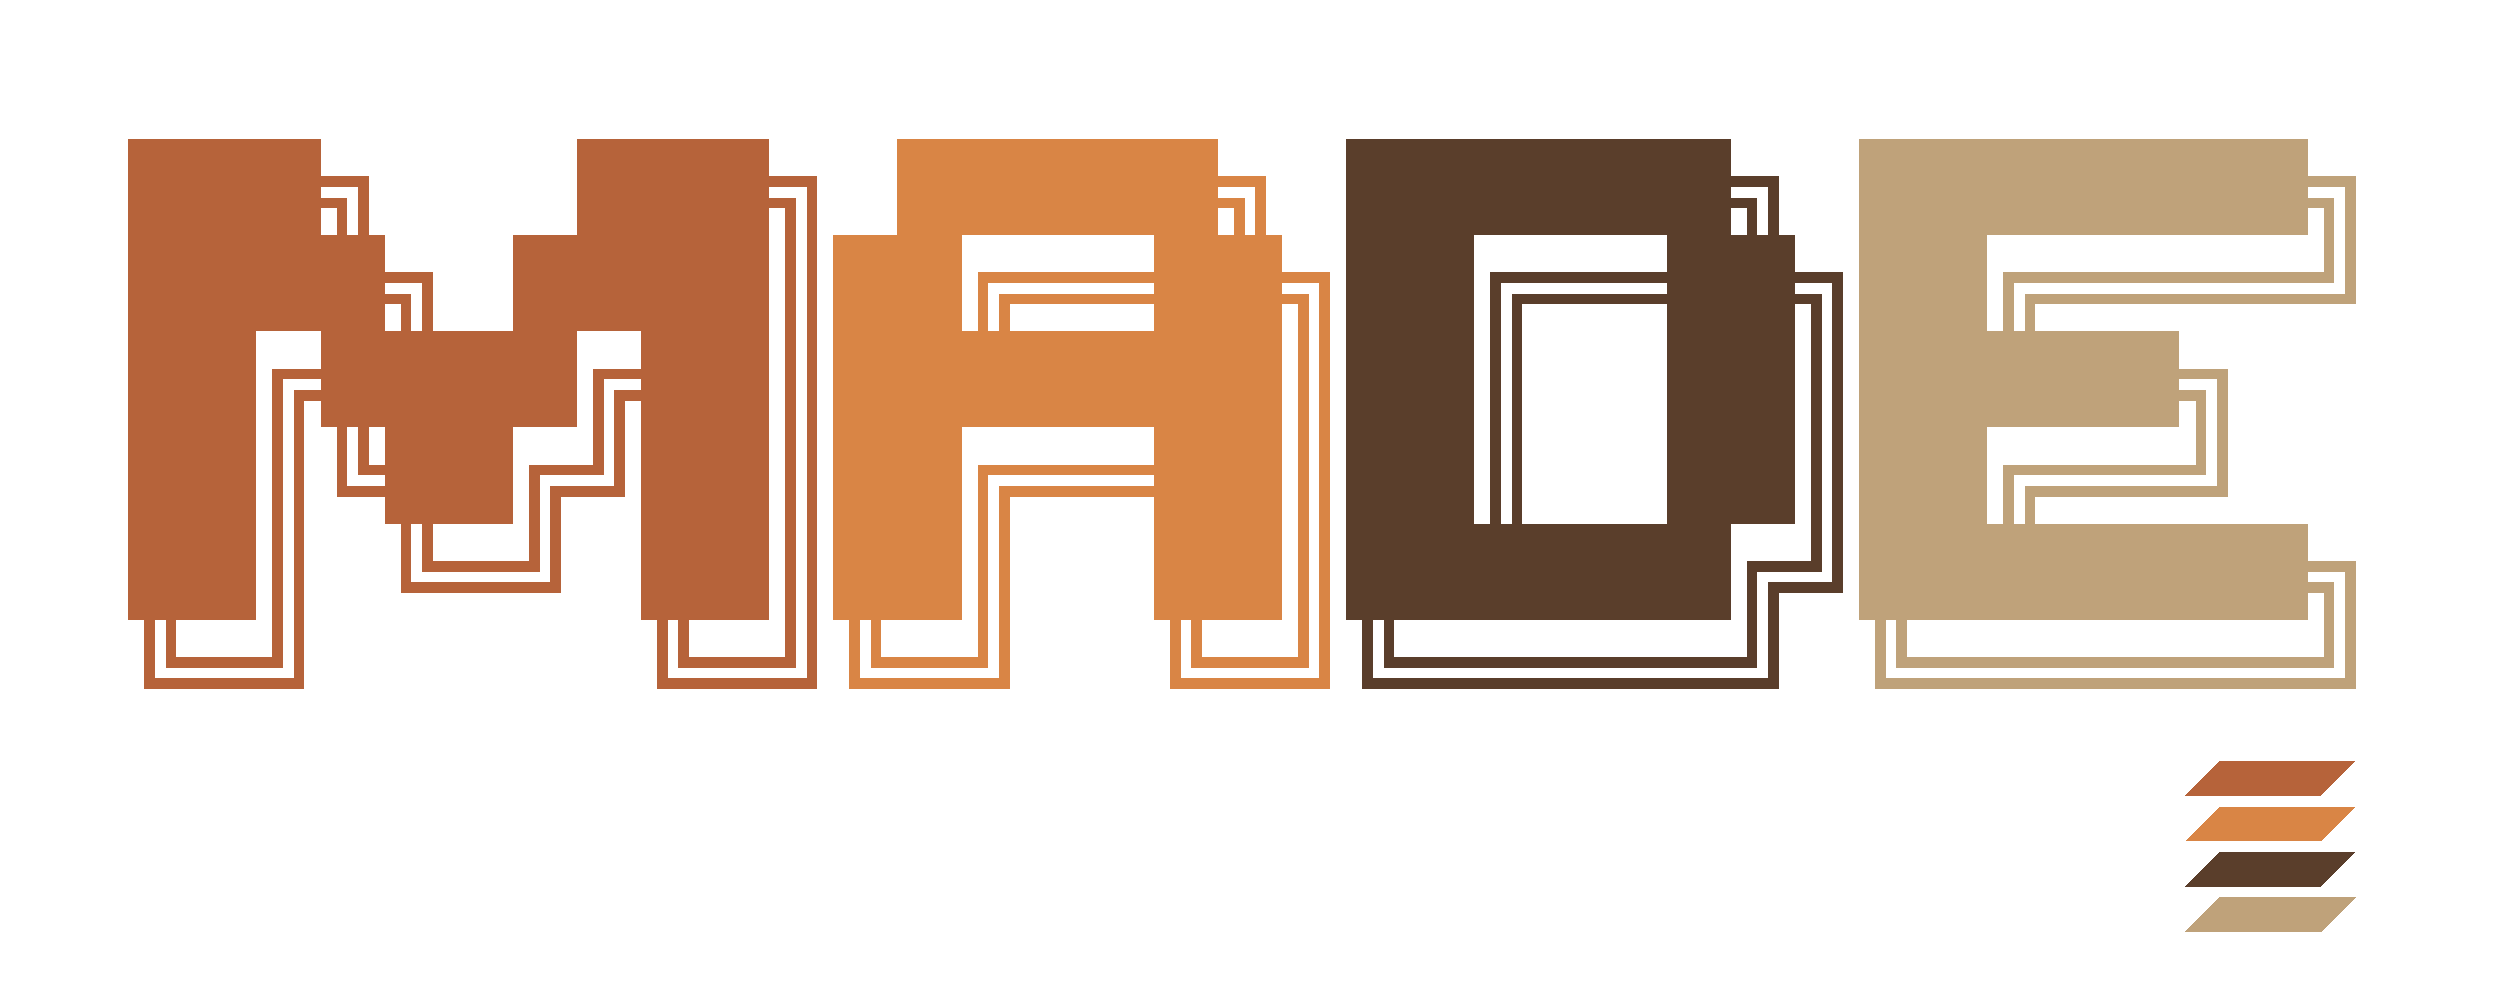
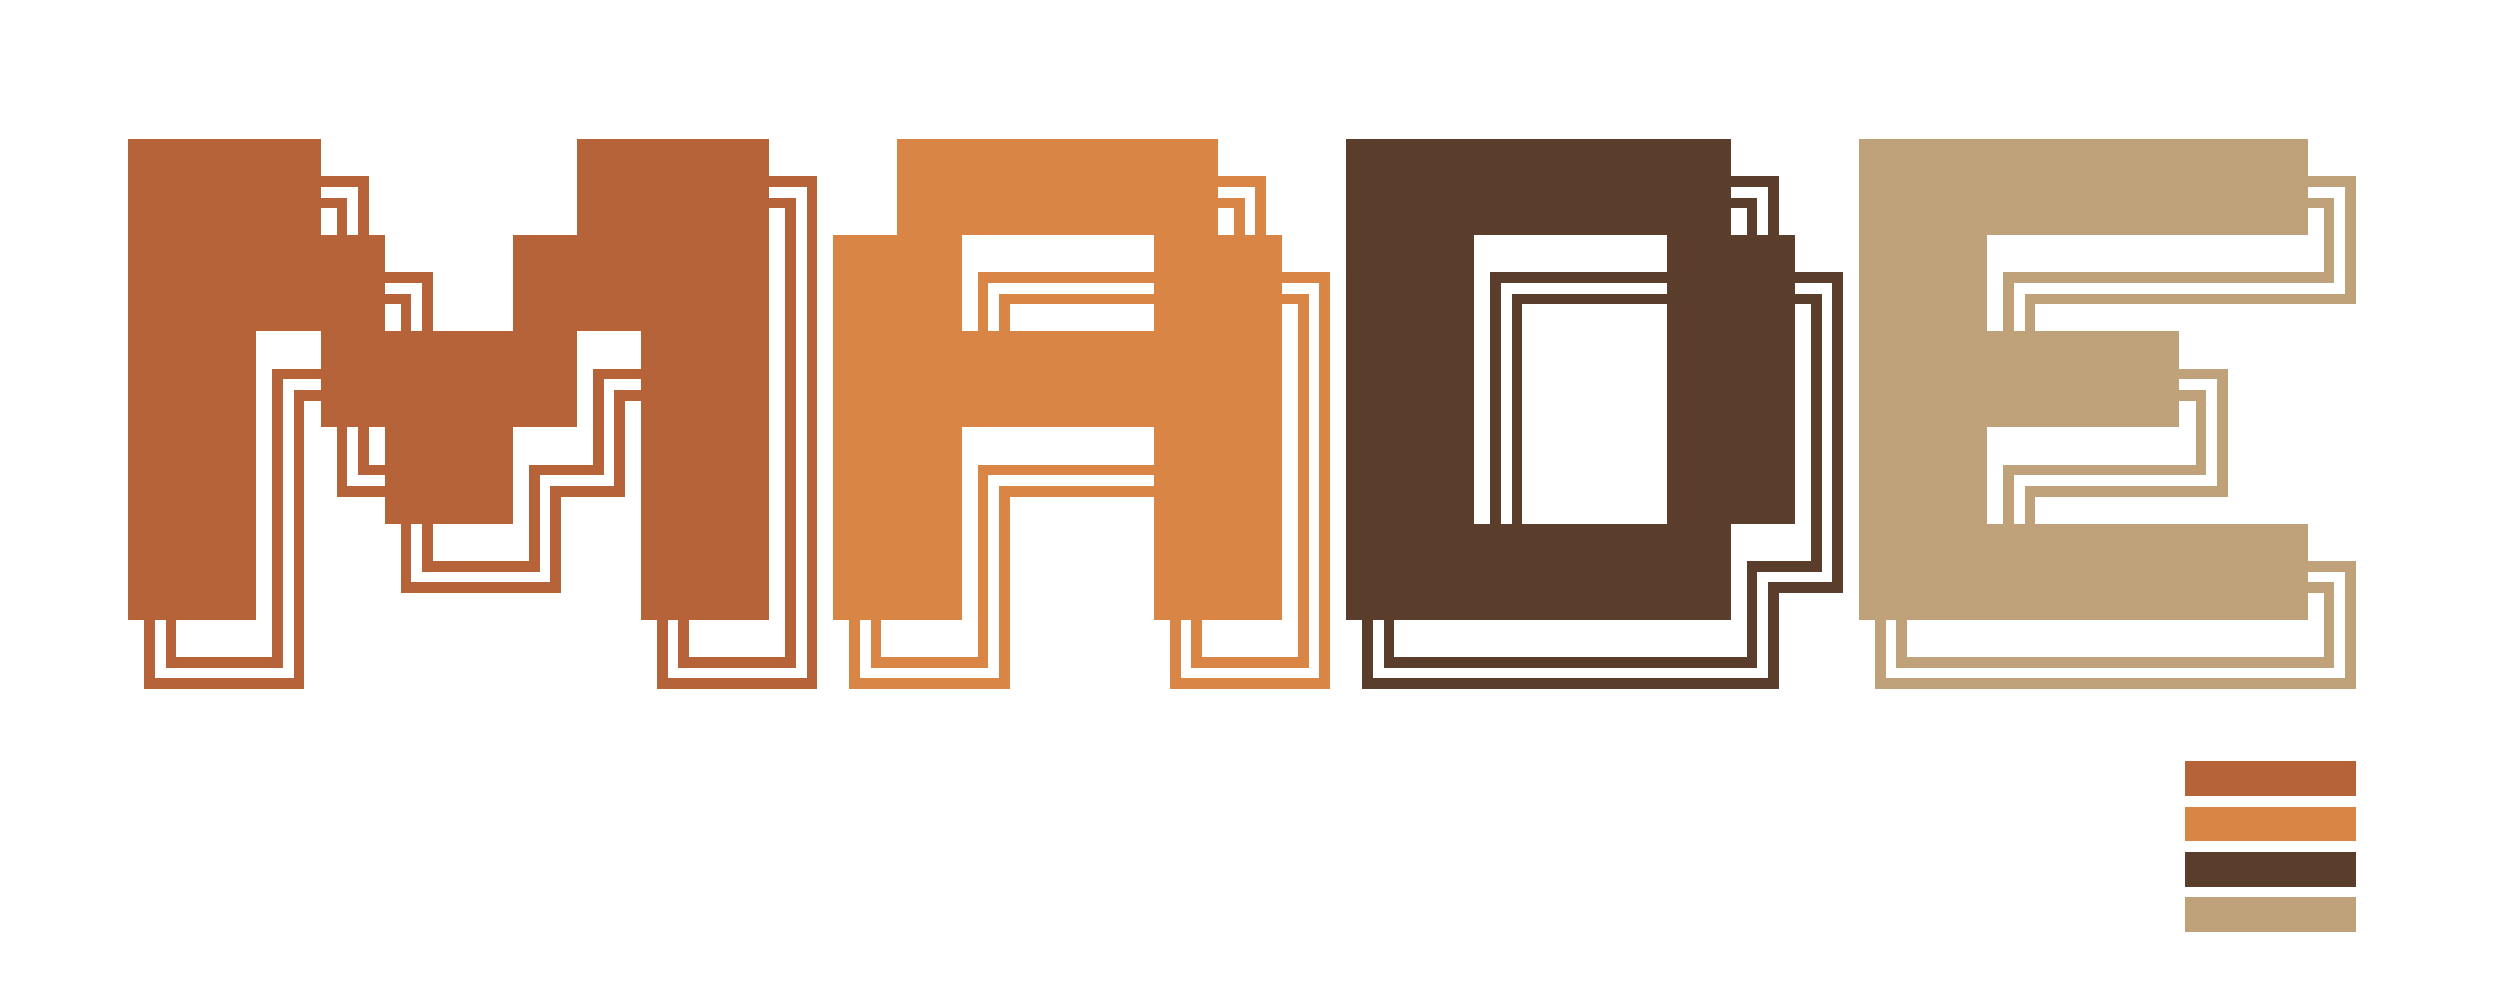
<svg xmlns="http://www.w3.org/2000/svg" width="936" height="374" viewBox="0 0 936 374" role="img" aria-labelledby="made-title made-desc">
  <g shape-rendering="crispEdges">
    <rect x="48" y="52" width="24" height="36" fill="#B6633A" />
    <rect x="72" y="52" width="24" height="36" fill="#B6633A" />
    <rect x="96" y="52" width="24" height="36" fill="#B6633A" />
    <rect x="120" y="66" width="18" height="4" fill="#B6633A" />
    <rect x="134" y="66" width="4" height="22" fill="#B6633A" />
    <rect x="120" y="74" width="10" height="4" fill="#B6633A" />
    <rect x="126" y="74" width="4" height="14" fill="#B6633A" />
    <rect x="216" y="52" width="24" height="36" fill="#B6633A" />
    <rect x="240" y="52" width="24" height="36" fill="#B6633A" />
    <rect x="264" y="52" width="24" height="36" fill="#B6633A" />
    <rect x="288" y="66" width="18" height="4" fill="#B6633A" />
    <rect x="302" y="66" width="4" height="22" fill="#B6633A" />
    <rect x="288" y="74" width="10" height="4" fill="#B6633A" />
    <rect x="294" y="74" width="4" height="14" fill="#B6633A" />
    <rect x="336" y="52" width="24" height="36" fill="#D98545" />
    <rect x="360" y="52" width="24" height="36" fill="#D98545" />
    <rect x="384" y="52" width="24" height="36" fill="#D98545" />
    <rect x="408" y="52" width="24" height="36" fill="#D98545" />
    <rect x="432" y="52" width="24" height="36" fill="#D98545" />
    <rect x="456" y="66" width="18" height="4" fill="#D98545" />
    <rect x="470" y="66" width="4" height="22" fill="#D98545" />
    <rect x="456" y="74" width="10" height="4" fill="#D98545" />
    <rect x="462" y="74" width="4" height="14" fill="#D98545" />
    <rect x="504" y="52" width="24" height="36" fill="#5A3E2B" />
    <rect x="528" y="52" width="24" height="36" fill="#5A3E2B" />
    <rect x="552" y="52" width="24" height="36" fill="#5A3E2B" />
    <rect x="576" y="52" width="24" height="36" fill="#5A3E2B" />
    <rect x="600" y="52" width="24" height="36" fill="#5A3E2B" />
    <rect x="624" y="52" width="24" height="36" fill="#5A3E2B" />
    <rect x="648" y="66" width="18" height="4" fill="#5A3E2B" />
    <rect x="662" y="66" width="4" height="22" fill="#5A3E2B" />
    <rect x="648" y="74" width="10" height="4" fill="#5A3E2B" />
    <rect x="654" y="74" width="4" height="14" fill="#5A3E2B" />
    <rect x="696" y="52" width="24" height="36" fill="#BFA27A" />
    <rect x="720" y="52" width="24" height="36" fill="#BFA27A" />
    <rect x="744" y="52" width="24" height="36" fill="#BFA27A" />
    <rect x="768" y="52" width="24" height="36" fill="#BFA27A" />
    <rect x="792" y="52" width="24" height="36" fill="#BFA27A" />
    <rect x="816" y="52" width="24" height="36" fill="#BFA27A" />
    <rect x="840" y="52" width="24" height="36" fill="#BFA27A" />
    <rect x="864" y="66" width="18" height="4" fill="#BFA27A" />
    <rect x="878" y="66" width="4" height="22" fill="#BFA27A" />
    <rect x="864" y="74" width="10" height="4" fill="#BFA27A" />
    <rect x="870" y="74" width="4" height="14" fill="#BFA27A" />
    <rect x="48" y="88" width="24" height="36" fill="#B6633A" />
    <rect x="72" y="88" width="24" height="36" fill="#B6633A" />
    <rect x="96" y="88" width="24" height="36" fill="#B6633A" />
    <rect x="120" y="88" width="24" height="36" fill="#B6633A" />
    <rect x="144" y="102" width="18" height="4" fill="#B6633A" />
    <rect x="158" y="102" width="4" height="22" fill="#B6633A" />
    <rect x="144" y="110" width="10" height="4" fill="#B6633A" />
    <rect x="150" y="110" width="4" height="14" fill="#B6633A" />
    <rect x="192" y="88" width="24" height="36" fill="#B6633A" />
    <rect x="216" y="88" width="24" height="36" fill="#B6633A" />
    <rect x="240" y="88" width="24" height="36" fill="#B6633A" />
    <rect x="264" y="88" width="24" height="36" fill="#B6633A" />
    <rect x="294" y="88" width="4" height="36" fill="#B6633A" />
    <rect x="302" y="88" width="4" height="36" fill="#B6633A" />
    <rect x="312" y="88" width="24" height="36" fill="#D98545" />
    <rect x="336" y="88" width="24" height="36" fill="#D98545" />
    <rect x="366" y="102" width="18" height="4" fill="#D98545" />
    <rect x="366" y="102" width="4" height="22" fill="#D98545" />
    <rect x="374" y="110" width="10" height="4" fill="#D98545" />
    <rect x="374" y="110" width="4" height="14" fill="#D98545" />
    <rect x="384" y="102" width="24" height="4" fill="#D98545" />
    <rect x="384" y="110" width="24" height="4" fill="#D98545" />
    <rect x="408" y="102" width="24" height="4" fill="#D98545" />
    <rect x="408" y="110" width="24" height="4" fill="#D98545" />
    <rect x="432" y="88" width="24" height="36" fill="#D98545" />
    <rect x="456" y="88" width="24" height="36" fill="#D98545" />
    <rect x="480" y="102" width="18" height="4" fill="#D98545" />
    <rect x="494" y="102" width="4" height="22" fill="#D98545" />
    <rect x="480" y="110" width="10" height="4" fill="#D98545" />
    <rect x="486" y="110" width="4" height="14" fill="#D98545" />
    <rect x="504" y="88" width="24" height="36" fill="#5A3E2B" />
    <rect x="528" y="88" width="24" height="36" fill="#5A3E2B" />
    <rect x="558" y="102" width="18" height="4" fill="#5A3E2B" />
    <rect x="558" y="102" width="4" height="22" fill="#5A3E2B" />
    <rect x="566" y="110" width="10" height="4" fill="#5A3E2B" />
    <rect x="566" y="110" width="4" height="14" fill="#5A3E2B" />
    <rect x="576" y="102" width="24" height="4" fill="#5A3E2B" />
    <rect x="576" y="110" width="24" height="4" fill="#5A3E2B" />
    <rect x="600" y="102" width="24" height="4" fill="#5A3E2B" />
    <rect x="600" y="110" width="24" height="4" fill="#5A3E2B" />
    <rect x="624" y="88" width="24" height="36" fill="#5A3E2B" />
    <rect x="648" y="88" width="24" height="36" fill="#5A3E2B" />
    <rect x="672" y="102" width="18" height="4" fill="#5A3E2B" />
    <rect x="686" y="102" width="4" height="22" fill="#5A3E2B" />
    <rect x="672" y="110" width="10" height="4" fill="#5A3E2B" />
    <rect x="678" y="110" width="4" height="14" fill="#5A3E2B" />
    <rect x="696" y="88" width="24" height="36" fill="#BFA27A" />
    <rect x="720" y="88" width="24" height="36" fill="#BFA27A" />
    <rect x="750" y="102" width="18" height="4" fill="#BFA27A" />
    <rect x="750" y="102" width="4" height="22" fill="#BFA27A" />
    <rect x="758" y="110" width="10" height="4" fill="#BFA27A" />
    <rect x="758" y="110" width="4" height="14" fill="#BFA27A" />
    <rect x="768" y="102" width="24" height="4" fill="#BFA27A" />
    <rect x="768" y="110" width="24" height="4" fill="#BFA27A" />
    <rect x="792" y="102" width="24" height="4" fill="#BFA27A" />
    <rect x="792" y="110" width="24" height="4" fill="#BFA27A" />
    <rect x="816" y="102" width="24" height="4" fill="#BFA27A" />
    <rect x="816" y="110" width="24" height="4" fill="#BFA27A" />
    <rect x="840" y="102" width="24" height="4" fill="#BFA27A" />
    <rect x="840" y="110" width="24" height="4" fill="#BFA27A" />
    <rect x="878" y="88" width="4" height="26" fill="#BFA27A" />
    <rect x="864" y="110" width="18" height="4" fill="#BFA27A" />
    <rect x="870" y="88" width="4" height="18" fill="#BFA27A" />
    <rect x="864" y="102" width="10" height="4" fill="#BFA27A" />
    <rect x="48" y="124" width="24" height="36" fill="#B6633A" />
    <rect x="72" y="124" width="24" height="36" fill="#B6633A" />
    <rect x="102" y="138" width="18" height="4" fill="#B6633A" />
    <rect x="102" y="138" width="4" height="22" fill="#B6633A" />
    <rect x="110" y="146" width="10" height="4" fill="#B6633A" />
    <rect x="110" y="146" width="4" height="14" fill="#B6633A" />
    <rect x="120" y="124" width="24" height="36" fill="#B6633A" />
    <rect x="144" y="124" width="24" height="36" fill="#B6633A" />
    <rect x="168" y="124" width="24" height="36" fill="#B6633A" />
    <rect x="192" y="124" width="24" height="36" fill="#B6633A" />
    <rect x="222" y="138" width="18" height="4" fill="#B6633A" />
    <rect x="222" y="138" width="4" height="22" fill="#B6633A" />
    <rect x="230" y="146" width="10" height="4" fill="#B6633A" />
    <rect x="230" y="146" width="4" height="14" fill="#B6633A" />
    <rect x="240" y="124" width="24" height="36" fill="#B6633A" />
    <rect x="264" y="124" width="24" height="36" fill="#B6633A" />
    <rect x="294" y="124" width="4" height="36" fill="#B6633A" />
    <rect x="302" y="124" width="4" height="36" fill="#B6633A" />
    <rect x="312" y="124" width="24" height="36" fill="#D98545" />
    <rect x="336" y="124" width="24" height="36" fill="#D98545" />
    <rect x="360" y="124" width="24" height="36" fill="#D98545" />
    <rect x="384" y="124" width="24" height="36" fill="#D98545" />
    <rect x="408" y="124" width="24" height="36" fill="#D98545" />
    <rect x="432" y="124" width="24" height="36" fill="#D98545" />
    <rect x="456" y="124" width="24" height="36" fill="#D98545" />
    <rect x="486" y="124" width="4" height="36" fill="#D98545" />
    <rect x="494" y="124" width="4" height="36" fill="#D98545" />
    <rect x="504" y="124" width="24" height="36" fill="#5A3E2B" />
    <rect x="528" y="124" width="24" height="36" fill="#5A3E2B" />
    <rect x="558" y="124" width="4" height="36" fill="#5A3E2B" />
    <rect x="566" y="124" width="4" height="36" fill="#5A3E2B" />
    <rect x="624" y="124" width="24" height="36" fill="#5A3E2B" />
    <rect x="648" y="124" width="24" height="36" fill="#5A3E2B" />
    <rect x="678" y="124" width="4" height="36" fill="#5A3E2B" />
    <rect x="686" y="124" width="4" height="36" fill="#5A3E2B" />
    <rect x="696" y="124" width="24" height="36" fill="#BFA27A" />
    <rect x="720" y="124" width="24" height="36" fill="#BFA27A" />
    <rect x="744" y="124" width="24" height="36" fill="#BFA27A" />
    <rect x="768" y="124" width="24" height="36" fill="#BFA27A" />
    <rect x="792" y="124" width="24" height="36" fill="#BFA27A" />
    <rect x="816" y="138" width="18" height="4" fill="#BFA27A" />
    <rect x="830" y="138" width="4" height="22" fill="#BFA27A" />
    <rect x="816" y="146" width="10" height="4" fill="#BFA27A" />
    <rect x="822" y="146" width="4" height="14" fill="#BFA27A" />
    <rect x="48" y="160" width="24" height="36" fill="#B6633A" />
    <rect x="72" y="160" width="24" height="36" fill="#B6633A" />
    <rect x="102" y="160" width="4" height="36" fill="#B6633A" />
    <rect x="110" y="160" width="4" height="36" fill="#B6633A" />
    <rect x="126" y="160" width="4" height="26" fill="#B6633A" />
    <rect x="126" y="182" width="18" height="4" fill="#B6633A" />
    <rect x="134" y="160" width="4" height="18" fill="#B6633A" />
    <rect x="134" y="174" width="10" height="4" fill="#B6633A" />
    <rect x="144" y="160" width="24" height="36" fill="#B6633A" />
    <rect x="168" y="160" width="24" height="36" fill="#B6633A" />
    <rect x="198" y="174" width="18" height="4" fill="#B6633A" />
    <rect x="198" y="174" width="4" height="22" fill="#B6633A" />
    <rect x="206" y="182" width="10" height="4" fill="#B6633A" />
    <rect x="206" y="182" width="4" height="14" fill="#B6633A" />
    <rect x="230" y="160" width="4" height="26" fill="#B6633A" />
    <rect x="216" y="182" width="18" height="4" fill="#B6633A" />
    <rect x="222" y="160" width="4" height="18" fill="#B6633A" />
    <rect x="216" y="174" width="10" height="4" fill="#B6633A" />
    <rect x="240" y="160" width="24" height="36" fill="#B6633A" />
    <rect x="264" y="160" width="24" height="36" fill="#B6633A" />
    <rect x="294" y="160" width="4" height="36" fill="#B6633A" />
    <rect x="302" y="160" width="4" height="36" fill="#B6633A" />
    <rect x="312" y="160" width="24" height="36" fill="#D98545" />
    <rect x="336" y="160" width="24" height="36" fill="#D98545" />
    <rect x="366" y="174" width="18" height="4" fill="#D98545" />
    <rect x="366" y="174" width="4" height="22" fill="#D98545" />
    <rect x="374" y="182" width="10" height="4" fill="#D98545" />
    <rect x="374" y="182" width="4" height="14" fill="#D98545" />
    <rect x="384" y="174" width="24" height="4" fill="#D98545" />
    <rect x="384" y="182" width="24" height="4" fill="#D98545" />
    <rect x="408" y="174" width="24" height="4" fill="#D98545" />
    <rect x="408" y="182" width="24" height="4" fill="#D98545" />
    <rect x="432" y="160" width="24" height="36" fill="#D98545" />
    <rect x="456" y="160" width="24" height="36" fill="#D98545" />
    <rect x="486" y="160" width="4" height="36" fill="#D98545" />
    <rect x="494" y="160" width="4" height="36" fill="#D98545" />
    <rect x="504" y="160" width="24" height="36" fill="#5A3E2B" />
    <rect x="528" y="160" width="24" height="36" fill="#5A3E2B" />
    <rect x="558" y="160" width="4" height="36" fill="#5A3E2B" />
    <rect x="566" y="160" width="4" height="36" fill="#5A3E2B" />
    <rect x="624" y="160" width="24" height="36" fill="#5A3E2B" />
    <rect x="648" y="160" width="24" height="36" fill="#5A3E2B" />
    <rect x="678" y="160" width="4" height="36" fill="#5A3E2B" />
    <rect x="686" y="160" width="4" height="36" fill="#5A3E2B" />
    <rect x="696" y="160" width="24" height="36" fill="#BFA27A" />
    <rect x="720" y="160" width="24" height="36" fill="#BFA27A" />
    <rect x="750" y="174" width="18" height="4" fill="#BFA27A" />
    <rect x="750" y="174" width="4" height="22" fill="#BFA27A" />
    <rect x="758" y="182" width="10" height="4" fill="#BFA27A" />
    <rect x="758" y="182" width="4" height="14" fill="#BFA27A" />
    <rect x="768" y="174" width="24" height="4" fill="#BFA27A" />
    <rect x="768" y="182" width="24" height="4" fill="#BFA27A" />
    <rect x="792" y="174" width="24" height="4" fill="#BFA27A" />
    <rect x="792" y="182" width="24" height="4" fill="#BFA27A" />
    <rect x="830" y="160" width="4" height="26" fill="#BFA27A" />
    <rect x="816" y="182" width="18" height="4" fill="#BFA27A" />
    <rect x="822" y="160" width="4" height="18" fill="#BFA27A" />
    <rect x="816" y="174" width="10" height="4" fill="#BFA27A" />
    <rect x="48" y="196" width="24" height="36" fill="#B6633A" />
    <rect x="72" y="196" width="24" height="36" fill="#B6633A" />
    <rect x="102" y="196" width="4" height="36" fill="#B6633A" />
    <rect x="110" y="196" width="4" height="36" fill="#B6633A" />
    <rect x="150" y="196" width="4" height="26" fill="#B6633A" />
    <rect x="150" y="218" width="18" height="4" fill="#B6633A" />
    <rect x="158" y="196" width="4" height="18" fill="#B6633A" />
    <rect x="158" y="210" width="10" height="4" fill="#B6633A" />
    <rect x="168" y="210" width="24" height="4" fill="#B6633A" />
    <rect x="168" y="218" width="24" height="4" fill="#B6633A" />
    <rect x="206" y="196" width="4" height="26" fill="#B6633A" />
    <rect x="192" y="218" width="18" height="4" fill="#B6633A" />
    <rect x="198" y="196" width="4" height="18" fill="#B6633A" />
    <rect x="192" y="210" width="10" height="4" fill="#B6633A" />
    <rect x="240" y="196" width="24" height="36" fill="#B6633A" />
    <rect x="264" y="196" width="24" height="36" fill="#B6633A" />
    <rect x="294" y="196" width="4" height="36" fill="#B6633A" />
    <rect x="302" y="196" width="4" height="36" fill="#B6633A" />
    <rect x="312" y="196" width="24" height="36" fill="#D98545" />
    <rect x="336" y="196" width="24" height="36" fill="#D98545" />
    <rect x="366" y="196" width="4" height="36" fill="#D98545" />
    <rect x="374" y="196" width="4" height="36" fill="#D98545" />
    <rect x="432" y="196" width="24" height="36" fill="#D98545" />
    <rect x="456" y="196" width="24" height="36" fill="#D98545" />
    <rect x="486" y="196" width="4" height="36" fill="#D98545" />
    <rect x="494" y="196" width="4" height="36" fill="#D98545" />
    <rect x="504" y="196" width="24" height="36" fill="#5A3E2B" />
    <rect x="528" y="196" width="24" height="36" fill="#5A3E2B" />
    <rect x="552" y="196" width="24" height="36" fill="#5A3E2B" />
    <rect x="576" y="196" width="24" height="36" fill="#5A3E2B" />
    <rect x="600" y="196" width="24" height="36" fill="#5A3E2B" />
    <rect x="624" y="196" width="24" height="36" fill="#5A3E2B" />
    <rect x="654" y="210" width="18" height="4" fill="#5A3E2B" />
    <rect x="654" y="210" width="4" height="22" fill="#5A3E2B" />
    <rect x="662" y="218" width="10" height="4" fill="#5A3E2B" />
    <rect x="662" y="218" width="4" height="14" fill="#5A3E2B" />
    <rect x="686" y="196" width="4" height="26" fill="#5A3E2B" />
    <rect x="672" y="218" width="18" height="4" fill="#5A3E2B" />
    <rect x="678" y="196" width="4" height="18" fill="#5A3E2B" />
    <rect x="672" y="210" width="10" height="4" fill="#5A3E2B" />
    <rect x="696" y="196" width="24" height="36" fill="#BFA27A" />
    <rect x="720" y="196" width="24" height="36" fill="#BFA27A" />
    <rect x="744" y="196" width="24" height="36" fill="#BFA27A" />
    <rect x="768" y="196" width="24" height="36" fill="#BFA27A" />
    <rect x="792" y="196" width="24" height="36" fill="#BFA27A" />
    <rect x="816" y="196" width="24" height="36" fill="#BFA27A" />
    <rect x="840" y="196" width="24" height="36" fill="#BFA27A" />
    <rect x="864" y="210" width="18" height="4" fill="#BFA27A" />
    <rect x="878" y="210" width="4" height="22" fill="#BFA27A" />
    <rect x="864" y="218" width="10" height="4" fill="#BFA27A" />
    <rect x="870" y="218" width="4" height="14" fill="#BFA27A" />
    <rect x="54" y="232" width="4" height="26" fill="#B6633A" />
    <rect x="54" y="254" width="18" height="4" fill="#B6633A" />
    <rect x="62" y="232" width="4" height="18" fill="#B6633A" />
    <rect x="62" y="246" width="10" height="4" fill="#B6633A" />
    <rect x="72" y="246" width="24" height="4" fill="#B6633A" />
    <rect x="72" y="254" width="24" height="4" fill="#B6633A" />
    <rect x="110" y="232" width="4" height="26" fill="#B6633A" />
    <rect x="96" y="254" width="18" height="4" fill="#B6633A" />
    <rect x="102" y="232" width="4" height="18" fill="#B6633A" />
    <rect x="96" y="246" width="10" height="4" fill="#B6633A" />
    <rect x="246" y="232" width="4" height="26" fill="#B6633A" />
    <rect x="246" y="254" width="18" height="4" fill="#B6633A" />
    <rect x="254" y="232" width="4" height="18" fill="#B6633A" />
    <rect x="254" y="246" width="10" height="4" fill="#B6633A" />
    <rect x="264" y="246" width="24" height="4" fill="#B6633A" />
    <rect x="264" y="254" width="24" height="4" fill="#B6633A" />
    <rect x="302" y="232" width="4" height="26" fill="#B6633A" />
    <rect x="288" y="254" width="18" height="4" fill="#B6633A" />
    <rect x="294" y="232" width="4" height="18" fill="#B6633A" />
    <rect x="288" y="246" width="10" height="4" fill="#B6633A" />
    <rect x="318" y="232" width="4" height="26" fill="#D98545" />
    <rect x="318" y="254" width="18" height="4" fill="#D98545" />
    <rect x="326" y="232" width="4" height="18" fill="#D98545" />
    <rect x="326" y="246" width="10" height="4" fill="#D98545" />
    <rect x="336" y="246" width="24" height="4" fill="#D98545" />
    <rect x="336" y="254" width="24" height="4" fill="#D98545" />
    <rect x="374" y="232" width="4" height="26" fill="#D98545" />
    <rect x="360" y="254" width="18" height="4" fill="#D98545" />
    <rect x="366" y="232" width="4" height="18" fill="#D98545" />
    <rect x="360" y="246" width="10" height="4" fill="#D98545" />
    <rect x="438" y="232" width="4" height="26" fill="#D98545" />
    <rect x="438" y="254" width="18" height="4" fill="#D98545" />
    <rect x="446" y="232" width="4" height="18" fill="#D98545" />
    <rect x="446" y="246" width="10" height="4" fill="#D98545" />
    <rect x="456" y="246" width="24" height="4" fill="#D98545" />
    <rect x="456" y="254" width="24" height="4" fill="#D98545" />
    <rect x="494" y="232" width="4" height="26" fill="#D98545" />
    <rect x="480" y="254" width="18" height="4" fill="#D98545" />
    <rect x="486" y="232" width="4" height="18" fill="#D98545" />
    <rect x="480" y="246" width="10" height="4" fill="#D98545" />
    <rect x="510" y="232" width="4" height="26" fill="#5A3E2B" />
    <rect x="510" y="254" width="18" height="4" fill="#5A3E2B" />
    <rect x="518" y="232" width="4" height="18" fill="#5A3E2B" />
    <rect x="518" y="246" width="10" height="4" fill="#5A3E2B" />
    <rect x="528" y="246" width="24" height="4" fill="#5A3E2B" />
    <rect x="528" y="254" width="24" height="4" fill="#5A3E2B" />
    <rect x="552" y="246" width="24" height="4" fill="#5A3E2B" />
    <rect x="552" y="254" width="24" height="4" fill="#5A3E2B" />
    <rect x="576" y="246" width="24" height="4" fill="#5A3E2B" />
    <rect x="576" y="254" width="24" height="4" fill="#5A3E2B" />
    <rect x="600" y="246" width="24" height="4" fill="#5A3E2B" />
    <rect x="600" y="254" width="24" height="4" fill="#5A3E2B" />
    <rect x="624" y="246" width="24" height="4" fill="#5A3E2B" />
    <rect x="624" y="254" width="24" height="4" fill="#5A3E2B" />
    <rect x="662" y="232" width="4" height="26" fill="#5A3E2B" />
    <rect x="648" y="254" width="18" height="4" fill="#5A3E2B" />
    <rect x="654" y="232" width="4" height="18" fill="#5A3E2B" />
    <rect x="648" y="246" width="10" height="4" fill="#5A3E2B" />
    <rect x="702" y="232" width="4" height="26" fill="#BFA27A" />
    <rect x="702" y="254" width="18" height="4" fill="#BFA27A" />
    <rect x="710" y="232" width="4" height="18" fill="#BFA27A" />
    <rect x="710" y="246" width="10" height="4" fill="#BFA27A" />
    <rect x="720" y="246" width="24" height="4" fill="#BFA27A" />
    <rect x="720" y="254" width="24" height="4" fill="#BFA27A" />
    <rect x="744" y="246" width="24" height="4" fill="#BFA27A" />
    <rect x="744" y="254" width="24" height="4" fill="#BFA27A" />
    <rect x="768" y="246" width="24" height="4" fill="#BFA27A" />
    <rect x="768" y="254" width="24" height="4" fill="#BFA27A" />
    <rect x="792" y="246" width="24" height="4" fill="#BFA27A" />
    <rect x="792" y="254" width="24" height="4" fill="#BFA27A" />
    <rect x="816" y="246" width="24" height="4" fill="#BFA27A" />
    <rect x="816" y="254" width="24" height="4" fill="#BFA27A" />
    <rect x="840" y="246" width="24" height="4" fill="#BFA27A" />
    <rect x="840" y="254" width="24" height="4" fill="#BFA27A" />
    <rect x="878" y="232" width="4" height="26" fill="#BFA27A" />
    <rect x="864" y="254" width="18" height="4" fill="#BFA27A" />
    <rect x="870" y="232" width="4" height="18" fill="#BFA27A" />
    <rect x="864" y="246" width="10" height="4" fill="#BFA27A" />
-     <polygon points="818,298 831,285 882,285 869,298" fill="#B6633A" />
-     <polygon points="818,315 831,302 882,302 869,315" fill="#D98545" />
-     <polygon points="818,332 831,319 882,319 869,332" fill="#5A3E2B" />
-     <polygon points="818,349 831,336 882,336 869,349" fill="#BFA27A" />
+     <polygon points="818,298 818,285 882,285 882,298" fill="#B6633A" />
+     <polygon points="818,315 818,302 882,302 882,315" fill="#D98545" />
+     <polygon points="818,332 818,319 882,319 882,332" fill="#5A3E2B" />
+     <polygon points="818,349 818,336 882,336 882,349" fill="#BFA27A" />
  </g>
</svg>
